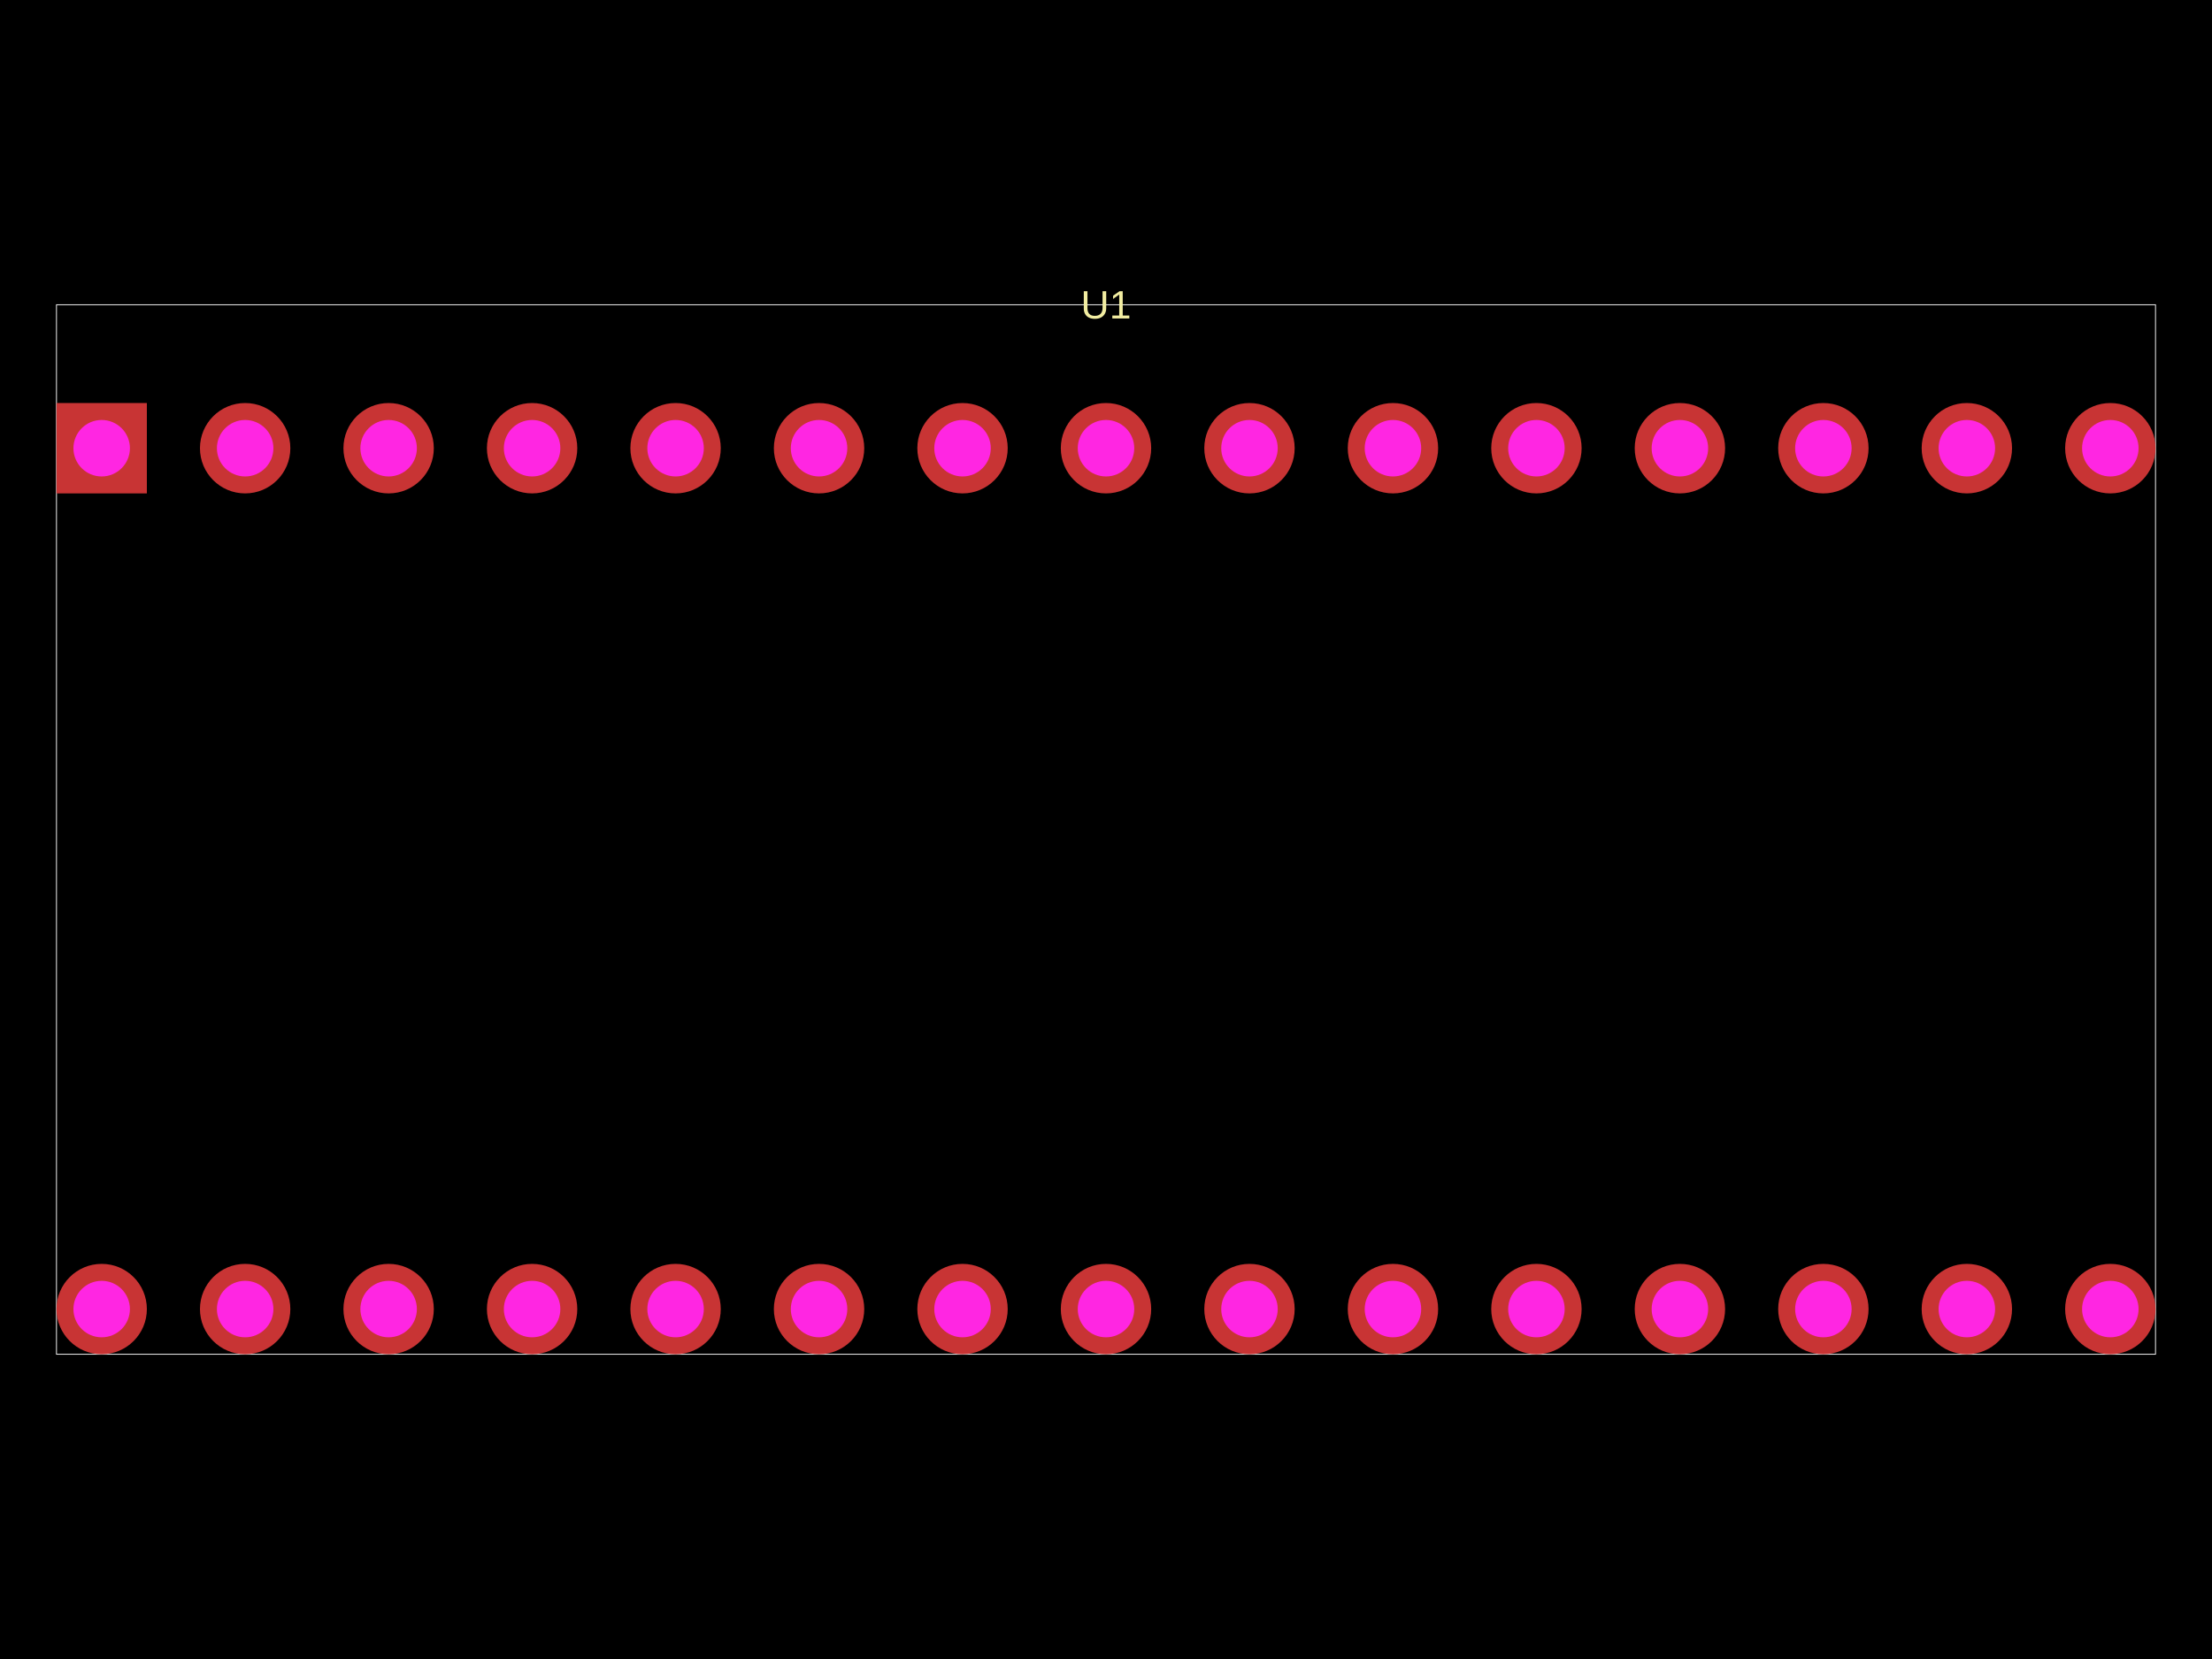
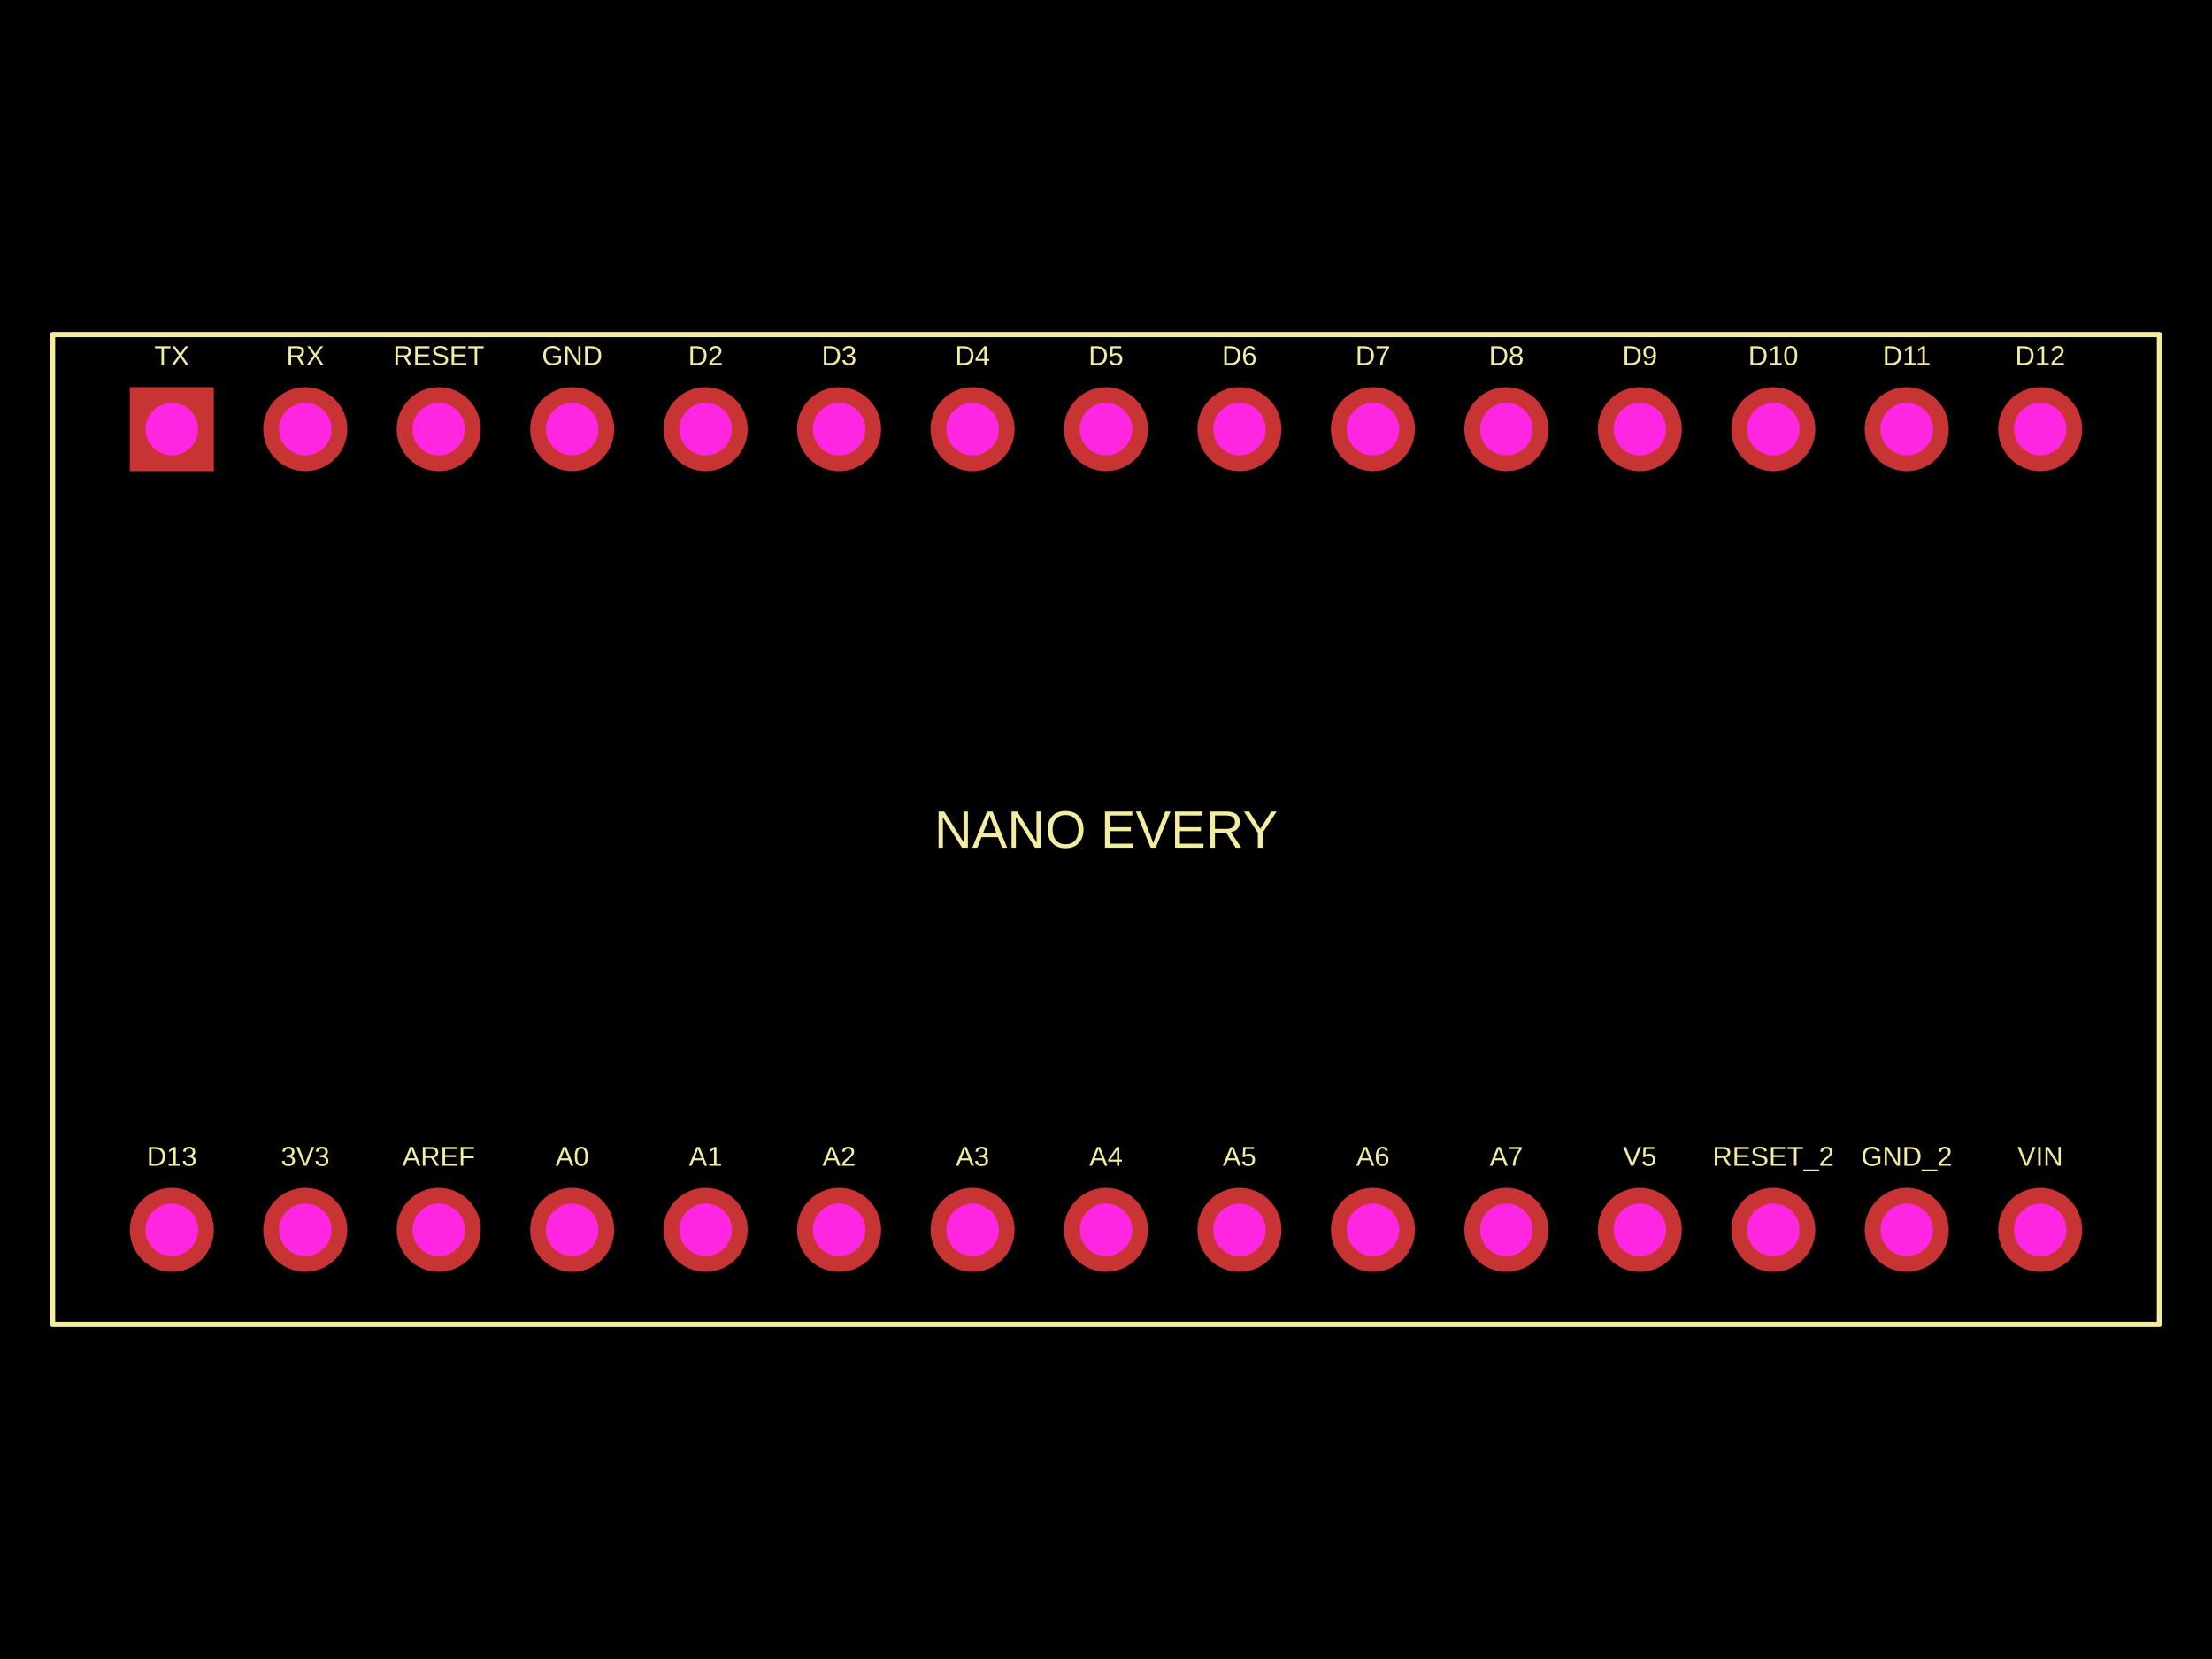
- <svg xmlns="http://www.w3.org/2000/svg" width="800" height="600" data-software-used-string="@tscircuit/core@0.0.1565">
+ <svg xmlns="http://www.w3.org/2000/svg" width="800" height="600" data-software-used-string="@tscircuit/core@0.0.1580">
  <style />
  <rect class="boundary" x="0" y="0" fill="#000" width="800" height="600" data-type="pcb_background" data-pcb-layer="global" />
-   <rect class="pcb-boundary" fill="none" stroke="#fff" stroke-width="0.3" x="20.429" y="110.215" width="759.142" height="379.571" data-type="pcb_boundary" data-pcb-layer="global" />
-   <text x="0" y="0" dx="0" dy="0" fill="#f2eda1" font-family="Arial, sans-serif" font-size="14.3" text-anchor="middle" dominant-baseline="central" transform="matrix(1,0,0,1,400,110.2145)" class="pcb-silkscreen-text pcb-silkscreen-top" data-pcb-silkscreen-text-id="pcb_silkscreen_text_0" stroke="none" data-type="pcb_silkscreen_text" data-pcb-layer="top">U1</text>
+   <rect class="pcb-boundary" fill="none" stroke="#fff" stroke-width="0.3" x="19.002" y="120.998" width="761.995" height="358.005" data-type="pcb_boundary" data-pcb-layer="global" />
+   <text x="0" y="0" dx="0" dy="0" fill="#f2eda1" font-family="Arial, sans-serif" font-size="9.881" text-anchor="middle" dominant-baseline="central" transform="matrix(1,0,0,1,62.13777,128.5986)" class="pcb-silkscreen-text pcb-silkscreen-top" data-pcb-silkscreen-text-id="pcb_silkscreen_text_0" stroke="none" data-type="pcb_silkscreen_text" data-pcb-layer="top">TX</text>
+   <text x="0" y="0" dx="0" dy="0" fill="#f2eda1" font-family="Arial, sans-serif" font-size="9.881" text-anchor="middle" dominant-baseline="central" transform="matrix(1,0,0,1,110.4038,128.5986)" class="pcb-silkscreen-text pcb-silkscreen-top" data-pcb-silkscreen-text-id="pcb_silkscreen_text_1" stroke="none" data-type="pcb_silkscreen_text" data-pcb-layer="top">RX</text>
+   <text x="0" y="0" dx="0" dy="0" fill="#f2eda1" font-family="Arial, sans-serif" font-size="9.881" text-anchor="middle" dominant-baseline="central" transform="matrix(1,0,0,1,158.6698,128.5986)" class="pcb-silkscreen-text pcb-silkscreen-top" data-pcb-silkscreen-text-id="pcb_silkscreen_text_2" stroke="none" data-type="pcb_silkscreen_text" data-pcb-layer="top">RESET</text>
+   <text x="0" y="0" dx="0" dy="0" fill="#f2eda1" font-family="Arial, sans-serif" font-size="9.881" text-anchor="middle" dominant-baseline="central" transform="matrix(1,0,0,1,206.9359,128.5986)" class="pcb-silkscreen-text pcb-silkscreen-top" data-pcb-silkscreen-text-id="pcb_silkscreen_text_3" stroke="none" data-type="pcb_silkscreen_text" data-pcb-layer="top">GND</text>
+   <text x="0" y="0" dx="0" dy="0" fill="#f2eda1" font-family="Arial, sans-serif" font-size="9.881" text-anchor="middle" dominant-baseline="central" transform="matrix(1,0,0,1,255.2019,128.5986)" class="pcb-silkscreen-text pcb-silkscreen-top" data-pcb-silkscreen-text-id="pcb_silkscreen_text_4" stroke="none" data-type="pcb_silkscreen_text" data-pcb-layer="top">D2</text>
+   <text x="0" y="0" dx="0" dy="0" fill="#f2eda1" font-family="Arial, sans-serif" font-size="9.881" text-anchor="middle" dominant-baseline="central" transform="matrix(1,0,0,1,303.4679,128.5986)" class="pcb-silkscreen-text pcb-silkscreen-top" data-pcb-silkscreen-text-id="pcb_silkscreen_text_5" stroke="none" data-type="pcb_silkscreen_text" data-pcb-layer="top">D3</text>
+   <text x="0" y="0" dx="0" dy="0" fill="#f2eda1" font-family="Arial, sans-serif" font-size="9.881" text-anchor="middle" dominant-baseline="central" transform="matrix(1,0,0,1,351.734,128.5986)" class="pcb-silkscreen-text pcb-silkscreen-top" data-pcb-silkscreen-text-id="pcb_silkscreen_text_6" stroke="none" data-type="pcb_silkscreen_text" data-pcb-layer="top">D4</text>
+   <text x="0" y="0" dx="0" dy="0" fill="#f2eda1" font-family="Arial, sans-serif" font-size="9.881" text-anchor="middle" dominant-baseline="central" transform="matrix(1,0,0,1,400,128.5986)" class="pcb-silkscreen-text pcb-silkscreen-top" data-pcb-silkscreen-text-id="pcb_silkscreen_text_7" stroke="none" data-type="pcb_silkscreen_text" data-pcb-layer="top">D5</text>
+   <text x="0" y="0" dx="0" dy="0" fill="#f2eda1" font-family="Arial, sans-serif" font-size="9.881" text-anchor="middle" dominant-baseline="central" transform="matrix(1,0,0,1,448.266,128.5986)" class="pcb-silkscreen-text pcb-silkscreen-top" data-pcb-silkscreen-text-id="pcb_silkscreen_text_8" stroke="none" data-type="pcb_silkscreen_text" data-pcb-layer="top">D6</text>
+   <text x="0" y="0" dx="0" dy="0" fill="#f2eda1" font-family="Arial, sans-serif" font-size="9.881" text-anchor="middle" dominant-baseline="central" transform="matrix(1,0,0,1,496.5321,128.5986)" class="pcb-silkscreen-text pcb-silkscreen-top" data-pcb-silkscreen-text-id="pcb_silkscreen_text_9" stroke="none" data-type="pcb_silkscreen_text" data-pcb-layer="top">D7</text>
+   <text x="0" y="0" dx="0" dy="0" fill="#f2eda1" font-family="Arial, sans-serif" font-size="9.881" text-anchor="middle" dominant-baseline="central" transform="matrix(1,0,0,1,544.7981,128.5986)" class="pcb-silkscreen-text pcb-silkscreen-top" data-pcb-silkscreen-text-id="pcb_silkscreen_text_10" stroke="none" data-type="pcb_silkscreen_text" data-pcb-layer="top">D8</text>
+   <text x="0" y="0" dx="0" dy="0" fill="#f2eda1" font-family="Arial, sans-serif" font-size="9.881" text-anchor="middle" dominant-baseline="central" transform="matrix(1,0,0,1,593.0641,128.5986)" class="pcb-silkscreen-text pcb-silkscreen-top" data-pcb-silkscreen-text-id="pcb_silkscreen_text_11" stroke="none" data-type="pcb_silkscreen_text" data-pcb-layer="top">D9</text>
+   <text x="0" y="0" dx="0" dy="0" fill="#f2eda1" font-family="Arial, sans-serif" font-size="9.881" text-anchor="middle" dominant-baseline="central" transform="matrix(1,0,0,1,641.3302,128.5986)" class="pcb-silkscreen-text pcb-silkscreen-top" data-pcb-silkscreen-text-id="pcb_silkscreen_text_12" stroke="none" data-type="pcb_silkscreen_text" data-pcb-layer="top">D10</text>
+   <text x="0" y="0" dx="0" dy="0" fill="#f2eda1" font-family="Arial, sans-serif" font-size="9.881" text-anchor="middle" dominant-baseline="central" transform="matrix(1,0,0,1,689.5962,128.5986)" class="pcb-silkscreen-text pcb-silkscreen-top" data-pcb-silkscreen-text-id="pcb_silkscreen_text_13" stroke="none" data-type="pcb_silkscreen_text" data-pcb-layer="top">D11</text>
+   <text x="0" y="0" dx="0" dy="0" fill="#f2eda1" font-family="Arial, sans-serif" font-size="9.881" text-anchor="middle" dominant-baseline="central" transform="matrix(1,0,0,1,737.8622,128.5986)" class="pcb-silkscreen-text pcb-silkscreen-top" data-pcb-silkscreen-text-id="pcb_silkscreen_text_14" stroke="none" data-type="pcb_silkscreen_text" data-pcb-layer="top">D12</text>
+   <text x="0" y="0" dx="0" dy="0" fill="#f2eda1" font-family="Arial, sans-serif" font-size="9.881" text-anchor="middle" dominant-baseline="central" transform="matrix(1,0,0,1,62.13777,418.1948)" class="pcb-silkscreen-text pcb-silkscreen-top" data-pcb-silkscreen-text-id="pcb_silkscreen_text_15" stroke="none" data-type="pcb_silkscreen_text" data-pcb-layer="top">D13</text>
+   <text x="0" y="0" dx="0" dy="0" fill="#f2eda1" font-family="Arial, sans-serif" font-size="9.881" text-anchor="middle" dominant-baseline="central" transform="matrix(1,0,0,1,110.4038,418.1948)" class="pcb-silkscreen-text pcb-silkscreen-top" data-pcb-silkscreen-text-id="pcb_silkscreen_text_16" stroke="none" data-type="pcb_silkscreen_text" data-pcb-layer="top">3V3</text>
+   <text x="0" y="0" dx="0" dy="0" fill="#f2eda1" font-family="Arial, sans-serif" font-size="9.881" text-anchor="middle" dominant-baseline="central" transform="matrix(1,0,0,1,158.6698,418.1948)" class="pcb-silkscreen-text pcb-silkscreen-top" data-pcb-silkscreen-text-id="pcb_silkscreen_text_17" stroke="none" data-type="pcb_silkscreen_text" data-pcb-layer="top">AREF</text>
+   <text x="0" y="0" dx="0" dy="0" fill="#f2eda1" font-family="Arial, sans-serif" font-size="9.881" text-anchor="middle" dominant-baseline="central" transform="matrix(1,0,0,1,206.9359,418.1948)" class="pcb-silkscreen-text pcb-silkscreen-top" data-pcb-silkscreen-text-id="pcb_silkscreen_text_18" stroke="none" data-type="pcb_silkscreen_text" data-pcb-layer="top">A0</text>
+   <text x="0" y="0" dx="0" dy="0" fill="#f2eda1" font-family="Arial, sans-serif" font-size="9.881" text-anchor="middle" dominant-baseline="central" transform="matrix(1,0,0,1,255.2019,418.1948)" class="pcb-silkscreen-text pcb-silkscreen-top" data-pcb-silkscreen-text-id="pcb_silkscreen_text_19" stroke="none" data-type="pcb_silkscreen_text" data-pcb-layer="top">A1</text>
+   <text x="0" y="0" dx="0" dy="0" fill="#f2eda1" font-family="Arial, sans-serif" font-size="9.881" text-anchor="middle" dominant-baseline="central" transform="matrix(1,0,0,1,303.4679,418.1948)" class="pcb-silkscreen-text pcb-silkscreen-top" data-pcb-silkscreen-text-id="pcb_silkscreen_text_20" stroke="none" data-type="pcb_silkscreen_text" data-pcb-layer="top">A2</text>
+   <text x="0" y="0" dx="0" dy="0" fill="#f2eda1" font-family="Arial, sans-serif" font-size="9.881" text-anchor="middle" dominant-baseline="central" transform="matrix(1,0,0,1,351.734,418.1948)" class="pcb-silkscreen-text pcb-silkscreen-top" data-pcb-silkscreen-text-id="pcb_silkscreen_text_21" stroke="none" data-type="pcb_silkscreen_text" data-pcb-layer="top">A3</text>
+   <text x="0" y="0" dx="0" dy="0" fill="#f2eda1" font-family="Arial, sans-serif" font-size="9.881" text-anchor="middle" dominant-baseline="central" transform="matrix(1,0,0,1,400,418.1948)" class="pcb-silkscreen-text pcb-silkscreen-top" data-pcb-silkscreen-text-id="pcb_silkscreen_text_22" stroke="none" data-type="pcb_silkscreen_text" data-pcb-layer="top">A4</text>
+   <text x="0" y="0" dx="0" dy="0" fill="#f2eda1" font-family="Arial, sans-serif" font-size="9.881" text-anchor="middle" dominant-baseline="central" transform="matrix(1,0,0,1,448.266,418.1948)" class="pcb-silkscreen-text pcb-silkscreen-top" data-pcb-silkscreen-text-id="pcb_silkscreen_text_23" stroke="none" data-type="pcb_silkscreen_text" data-pcb-layer="top">A5</text>
+   <text x="0" y="0" dx="0" dy="0" fill="#f2eda1" font-family="Arial, sans-serif" font-size="9.881" text-anchor="middle" dominant-baseline="central" transform="matrix(1,0,0,1,496.5321,418.1948)" class="pcb-silkscreen-text pcb-silkscreen-top" data-pcb-silkscreen-text-id="pcb_silkscreen_text_24" stroke="none" data-type="pcb_silkscreen_text" data-pcb-layer="top">A6</text>
+   <text x="0" y="0" dx="0" dy="0" fill="#f2eda1" font-family="Arial, sans-serif" font-size="9.881" text-anchor="middle" dominant-baseline="central" transform="matrix(1,0,0,1,544.7981,418.1948)" class="pcb-silkscreen-text pcb-silkscreen-top" data-pcb-silkscreen-text-id="pcb_silkscreen_text_25" stroke="none" data-type="pcb_silkscreen_text" data-pcb-layer="top">A7</text>
+   <text x="0" y="0" dx="0" dy="0" fill="#f2eda1" font-family="Arial, sans-serif" font-size="9.881" text-anchor="middle" dominant-baseline="central" transform="matrix(1,0,0,1,593.0641,418.1948)" class="pcb-silkscreen-text pcb-silkscreen-top" data-pcb-silkscreen-text-id="pcb_silkscreen_text_26" stroke="none" data-type="pcb_silkscreen_text" data-pcb-layer="top">V5</text>
+   <text x="0" y="0" dx="0" dy="0" fill="#f2eda1" font-family="Arial, sans-serif" font-size="9.881" text-anchor="middle" dominant-baseline="central" transform="matrix(1,0,0,1,641.3302,418.1948)" class="pcb-silkscreen-text pcb-silkscreen-top" data-pcb-silkscreen-text-id="pcb_silkscreen_text_27" stroke="none" data-type="pcb_silkscreen_text" data-pcb-layer="top">RESET_2</text>
+   <text x="0" y="0" dx="0" dy="0" fill="#f2eda1" font-family="Arial, sans-serif" font-size="9.881" text-anchor="middle" dominant-baseline="central" transform="matrix(1,0,0,1,689.5962,418.1948)" class="pcb-silkscreen-text pcb-silkscreen-top" data-pcb-silkscreen-text-id="pcb_silkscreen_text_28" stroke="none" data-type="pcb_silkscreen_text" data-pcb-layer="top">GND_2</text>
+   <text x="0" y="0" dx="0" dy="0" fill="#f2eda1" font-family="Arial, sans-serif" font-size="9.881" text-anchor="middle" dominant-baseline="central" transform="matrix(1,0,0,1,737.8622,418.1948)" class="pcb-silkscreen-text pcb-silkscreen-top" data-pcb-silkscreen-text-id="pcb_silkscreen_text_29" stroke="none" data-type="pcb_silkscreen_text" data-pcb-layer="top">VIN</text>
+   <path class="pcb-silkscreen pcb-silkscreen-top" d="M 19.002 479.002 L 780.998 479.002 L 780.998 120.998 L 19.002 120.998 L 19.002 479.002 Z" fill="none" stroke="#f2eda1" stroke-width="1.9" stroke-linecap="round" stroke-linejoin="round" data-pcb-component-id="pcb_component_0" data-pcb-silkscreen-path-id="pcb_silkscreen_path_0" data-type="pcb_silkscreen_path" data-pcb-layer="top" />
+   <text x="0" y="0" dx="0" dy="0" fill="#f2eda1" font-family="Arial, sans-serif" font-size="19.002" text-anchor="middle" dominant-baseline="central" transform="matrix(1,0,0,1,400,300)" class="pcb-silkscreen-text pcb-silkscreen-top" data-pcb-silkscreen-text-id="pcb_silkscreen_text_30" stroke="none" data-type="pcb_silkscreen_text" data-pcb-layer="top">NANO EVERY</text>
  <g data-type="pcb_plated_hole" data-pcb-layer="through" data-pad-name="U1.TX">
-     <rect class="pcb-hole-outer-pad" fill="rgb(200, 52, 52)" x="20.429" y="145.761" width="32.686" height="32.686" data-type="pcb_plated_hole" data-pcb-layer="top" />
-     <circle class="pcb-hole-inner" fill="#FF26E2" cx="36.772" cy="162.104" r="10.215" data-type="pcb_plated_hole_drill" data-pcb-layer="drill" />
+     <rect class="pcb-hole-outer-pad" fill="rgb(200, 52, 52)" x="46.936" y="140" width="30.404" height="30.404" data-type="pcb_plated_hole" data-pcb-layer="top" />
+     <circle class="pcb-hole-inner" fill="#FF26E2" cx="62.138" cy="155.202" r="9.501" data-type="pcb_plated_hole_drill" data-pcb-layer="drill" />
  </g>
  <g data-type="pcb_plated_hole" data-pcb-layer="through" data-pad-name="U1.RX">
-     <circle class="pcb-hole-outer" fill="rgb(200, 52, 52)" cx="88.662" cy="162.104" r="16.343" data-type="pcb_plated_hole" data-pcb-layer="top" />
-     <circle class="pcb-hole-inner" fill="#FF26E2" cx="88.662" cy="162.104" r="10.215" data-type="pcb_plated_hole_drill" data-pcb-layer="drill" />
+     <circle class="pcb-hole-outer" fill="rgb(200, 52, 52)" cx="110.404" cy="155.202" r="15.202" data-type="pcb_plated_hole" data-pcb-layer="top" />
+     <circle class="pcb-hole-inner" fill="#FF26E2" cx="110.404" cy="155.202" r="9.501" data-type="pcb_plated_hole_drill" data-pcb-layer="drill" />
  </g>
  <g data-type="pcb_plated_hole" data-pcb-layer="through" data-pad-name="U1.RESET">
-     <circle class="pcb-hole-outer" fill="rgb(200, 52, 52)" cx="140.552" cy="162.104" r="16.343" data-type="pcb_plated_hole" data-pcb-layer="top" />
-     <circle class="pcb-hole-inner" fill="#FF26E2" cx="140.552" cy="162.104" r="10.215" data-type="pcb_plated_hole_drill" data-pcb-layer="drill" />
+     <circle class="pcb-hole-outer" fill="rgb(200, 52, 52)" cx="158.67" cy="155.202" r="15.202" data-type="pcb_plated_hole" data-pcb-layer="top" />
+     <circle class="pcb-hole-inner" fill="#FF26E2" cx="158.67" cy="155.202" r="9.501" data-type="pcb_plated_hole_drill" data-pcb-layer="drill" />
  </g>
  <g data-type="pcb_plated_hole" data-pcb-layer="through" data-pad-name="U1.GND">
-     <circle class="pcb-hole-outer" fill="rgb(200, 52, 52)" cx="192.441" cy="162.104" r="16.343" data-type="pcb_plated_hole" data-pcb-layer="top" />
-     <circle class="pcb-hole-inner" fill="#FF26E2" cx="192.441" cy="162.104" r="10.215" data-type="pcb_plated_hole_drill" data-pcb-layer="drill" />
+     <circle class="pcb-hole-outer" fill="rgb(200, 52, 52)" cx="206.936" cy="155.202" r="15.202" data-type="pcb_plated_hole" data-pcb-layer="top" />
+     <circle class="pcb-hole-inner" fill="#FF26E2" cx="206.936" cy="155.202" r="9.501" data-type="pcb_plated_hole_drill" data-pcb-layer="drill" />
  </g>
  <g data-type="pcb_plated_hole" data-pcb-layer="through" data-pad-name="U1.D2">
-     <circle class="pcb-hole-outer" fill="rgb(200, 52, 52)" cx="244.331" cy="162.104" r="16.343" data-type="pcb_plated_hole" data-pcb-layer="top" />
-     <circle class="pcb-hole-inner" fill="#FF26E2" cx="244.331" cy="162.104" r="10.215" data-type="pcb_plated_hole_drill" data-pcb-layer="drill" />
+     <circle class="pcb-hole-outer" fill="rgb(200, 52, 52)" cx="255.202" cy="155.202" r="15.202" data-type="pcb_plated_hole" data-pcb-layer="top" />
+     <circle class="pcb-hole-inner" fill="#FF26E2" cx="255.202" cy="155.202" r="9.501" data-type="pcb_plated_hole_drill" data-pcb-layer="drill" />
  </g>
  <g data-type="pcb_plated_hole" data-pcb-layer="through" data-pad-name="U1.D3">
-     <circle class="pcb-hole-outer" fill="rgb(200, 52, 52)" cx="296.221" cy="162.104" r="16.343" data-type="pcb_plated_hole" data-pcb-layer="top" />
-     <circle class="pcb-hole-inner" fill="#FF26E2" cx="296.221" cy="162.104" r="10.215" data-type="pcb_plated_hole_drill" data-pcb-layer="drill" />
+     <circle class="pcb-hole-outer" fill="rgb(200, 52, 52)" cx="303.468" cy="155.202" r="15.202" data-type="pcb_plated_hole" data-pcb-layer="top" />
+     <circle class="pcb-hole-inner" fill="#FF26E2" cx="303.468" cy="155.202" r="9.501" data-type="pcb_plated_hole_drill" data-pcb-layer="drill" />
  </g>
  <g data-type="pcb_plated_hole" data-pcb-layer="through" data-pad-name="U1.D4">
-     <circle class="pcb-hole-outer" fill="rgb(200, 52, 52)" cx="348.11" cy="162.104" r="16.343" data-type="pcb_plated_hole" data-pcb-layer="top" />
-     <circle class="pcb-hole-inner" fill="#FF26E2" cx="348.11" cy="162.104" r="10.215" data-type="pcb_plated_hole_drill" data-pcb-layer="drill" />
+     <circle class="pcb-hole-outer" fill="rgb(200, 52, 52)" cx="351.734" cy="155.202" r="15.202" data-type="pcb_plated_hole" data-pcb-layer="top" />
+     <circle class="pcb-hole-inner" fill="#FF26E2" cx="351.734" cy="155.202" r="9.501" data-type="pcb_plated_hole_drill" data-pcb-layer="drill" />
  </g>
  <g data-type="pcb_plated_hole" data-pcb-layer="through" data-pad-name="U1.D5">
-     <circle class="pcb-hole-outer" fill="rgb(200, 52, 52)" cx="400" cy="162.104" r="16.343" data-type="pcb_plated_hole" data-pcb-layer="top" />
-     <circle class="pcb-hole-inner" fill="#FF26E2" cx="400" cy="162.104" r="10.215" data-type="pcb_plated_hole_drill" data-pcb-layer="drill" />
+     <circle class="pcb-hole-outer" fill="rgb(200, 52, 52)" cx="400" cy="155.202" r="15.202" data-type="pcb_plated_hole" data-pcb-layer="top" />
+     <circle class="pcb-hole-inner" fill="#FF26E2" cx="400" cy="155.202" r="9.501" data-type="pcb_plated_hole_drill" data-pcb-layer="drill" />
  </g>
  <g data-type="pcb_plated_hole" data-pcb-layer="through" data-pad-name="U1.D6">
-     <circle class="pcb-hole-outer" fill="rgb(200, 52, 52)" cx="451.89" cy="162.104" r="16.343" data-type="pcb_plated_hole" data-pcb-layer="top" />
-     <circle class="pcb-hole-inner" fill="#FF26E2" cx="451.89" cy="162.104" r="10.215" data-type="pcb_plated_hole_drill" data-pcb-layer="drill" />
+     <circle class="pcb-hole-outer" fill="rgb(200, 52, 52)" cx="448.266" cy="155.202" r="15.202" data-type="pcb_plated_hole" data-pcb-layer="top" />
+     <circle class="pcb-hole-inner" fill="#FF26E2" cx="448.266" cy="155.202" r="9.501" data-type="pcb_plated_hole_drill" data-pcb-layer="drill" />
  </g>
  <g data-type="pcb_plated_hole" data-pcb-layer="through" data-pad-name="U1.D7">
-     <circle class="pcb-hole-outer" fill="rgb(200, 52, 52)" cx="503.779" cy="162.104" r="16.343" data-type="pcb_plated_hole" data-pcb-layer="top" />
-     <circle class="pcb-hole-inner" fill="#FF26E2" cx="503.779" cy="162.104" r="10.215" data-type="pcb_plated_hole_drill" data-pcb-layer="drill" />
+     <circle class="pcb-hole-outer" fill="rgb(200, 52, 52)" cx="496.532" cy="155.202" r="15.202" data-type="pcb_plated_hole" data-pcb-layer="top" />
+     <circle class="pcb-hole-inner" fill="#FF26E2" cx="496.532" cy="155.202" r="9.501" data-type="pcb_plated_hole_drill" data-pcb-layer="drill" />
  </g>
  <g data-type="pcb_plated_hole" data-pcb-layer="through" data-pad-name="U1.D8">
-     <circle class="pcb-hole-outer" fill="rgb(200, 52, 52)" cx="555.669" cy="162.104" r="16.343" data-type="pcb_plated_hole" data-pcb-layer="top" />
-     <circle class="pcb-hole-inner" fill="#FF26E2" cx="555.669" cy="162.104" r="10.215" data-type="pcb_plated_hole_drill" data-pcb-layer="drill" />
+     <circle class="pcb-hole-outer" fill="rgb(200, 52, 52)" cx="544.798" cy="155.202" r="15.202" data-type="pcb_plated_hole" data-pcb-layer="top" />
+     <circle class="pcb-hole-inner" fill="#FF26E2" cx="544.798" cy="155.202" r="9.501" data-type="pcb_plated_hole_drill" data-pcb-layer="drill" />
  </g>
  <g data-type="pcb_plated_hole" data-pcb-layer="through" data-pad-name="U1.D9">
-     <circle class="pcb-hole-outer" fill="rgb(200, 52, 52)" cx="607.559" cy="162.104" r="16.343" data-type="pcb_plated_hole" data-pcb-layer="top" />
-     <circle class="pcb-hole-inner" fill="#FF26E2" cx="607.559" cy="162.104" r="10.215" data-type="pcb_plated_hole_drill" data-pcb-layer="drill" />
+     <circle class="pcb-hole-outer" fill="rgb(200, 52, 52)" cx="593.064" cy="155.202" r="15.202" data-type="pcb_plated_hole" data-pcb-layer="top" />
+     <circle class="pcb-hole-inner" fill="#FF26E2" cx="593.064" cy="155.202" r="9.501" data-type="pcb_plated_hole_drill" data-pcb-layer="drill" />
  </g>
  <g data-type="pcb_plated_hole" data-pcb-layer="through" data-pad-name="U1.D10">
-     <circle class="pcb-hole-outer" fill="rgb(200, 52, 52)" cx="659.448" cy="162.104" r="16.343" data-type="pcb_plated_hole" data-pcb-layer="top" />
-     <circle class="pcb-hole-inner" fill="#FF26E2" cx="659.448" cy="162.104" r="10.215" data-type="pcb_plated_hole_drill" data-pcb-layer="drill" />
+     <circle class="pcb-hole-outer" fill="rgb(200, 52, 52)" cx="641.33" cy="155.202" r="15.202" data-type="pcb_plated_hole" data-pcb-layer="top" />
+     <circle class="pcb-hole-inner" fill="#FF26E2" cx="641.33" cy="155.202" r="9.501" data-type="pcb_plated_hole_drill" data-pcb-layer="drill" />
  </g>
  <g data-type="pcb_plated_hole" data-pcb-layer="through" data-pad-name="U1.D11">
-     <circle class="pcb-hole-outer" fill="rgb(200, 52, 52)" cx="711.338" cy="162.104" r="16.343" data-type="pcb_plated_hole" data-pcb-layer="top" />
-     <circle class="pcb-hole-inner" fill="#FF26E2" cx="711.338" cy="162.104" r="10.215" data-type="pcb_plated_hole_drill" data-pcb-layer="drill" />
+     <circle class="pcb-hole-outer" fill="rgb(200, 52, 52)" cx="689.596" cy="155.202" r="15.202" data-type="pcb_plated_hole" data-pcb-layer="top" />
+     <circle class="pcb-hole-inner" fill="#FF26E2" cx="689.596" cy="155.202" r="9.501" data-type="pcb_plated_hole_drill" data-pcb-layer="drill" />
  </g>
  <g data-type="pcb_plated_hole" data-pcb-layer="through" data-pad-name="U1.D12">
-     <circle class="pcb-hole-outer" fill="rgb(200, 52, 52)" cx="763.228" cy="162.104" r="16.343" data-type="pcb_plated_hole" data-pcb-layer="top" />
-     <circle class="pcb-hole-inner" fill="#FF26E2" cx="763.228" cy="162.104" r="10.215" data-type="pcb_plated_hole_drill" data-pcb-layer="drill" />
+     <circle class="pcb-hole-outer" fill="rgb(200, 52, 52)" cx="737.862" cy="155.202" r="15.202" data-type="pcb_plated_hole" data-pcb-layer="top" />
+     <circle class="pcb-hole-inner" fill="#FF26E2" cx="737.862" cy="155.202" r="9.501" data-type="pcb_plated_hole_drill" data-pcb-layer="drill" />
  </g>
  <g data-type="pcb_plated_hole" data-pcb-layer="through" data-pad-name="U1.D13">
-     <circle class="pcb-hole-outer" fill="rgb(200, 52, 52)" cx="36.772" cy="473.442" r="16.343" data-type="pcb_plated_hole" data-pcb-layer="top" />
-     <circle class="pcb-hole-inner" fill="#FF26E2" cx="36.772" cy="473.442" r="10.215" data-type="pcb_plated_hole_drill" data-pcb-layer="drill" />
+     <circle class="pcb-hole-outer" fill="rgb(200, 52, 52)" cx="62.138" cy="444.798" r="15.202" data-type="pcb_plated_hole" data-pcb-layer="top" />
+     <circle class="pcb-hole-inner" fill="#FF26E2" cx="62.138" cy="444.798" r="9.501" data-type="pcb_plated_hole_drill" data-pcb-layer="drill" />
  </g>
  <g data-type="pcb_plated_hole" data-pcb-layer="through" data-pad-name="U1.3V3">
-     <circle class="pcb-hole-outer" fill="rgb(200, 52, 52)" cx="88.662" cy="473.442" r="16.343" data-type="pcb_plated_hole" data-pcb-layer="top" />
-     <circle class="pcb-hole-inner" fill="#FF26E2" cx="88.662" cy="473.442" r="10.215" data-type="pcb_plated_hole_drill" data-pcb-layer="drill" />
+     <circle class="pcb-hole-outer" fill="rgb(200, 52, 52)" cx="110.404" cy="444.798" r="15.202" data-type="pcb_plated_hole" data-pcb-layer="top" />
+     <circle class="pcb-hole-inner" fill="#FF26E2" cx="110.404" cy="444.798" r="9.501" data-type="pcb_plated_hole_drill" data-pcb-layer="drill" />
  </g>
  <g data-type="pcb_plated_hole" data-pcb-layer="through" data-pad-name="U1.AREF">
-     <circle class="pcb-hole-outer" fill="rgb(200, 52, 52)" cx="140.552" cy="473.442" r="16.343" data-type="pcb_plated_hole" data-pcb-layer="top" />
-     <circle class="pcb-hole-inner" fill="#FF26E2" cx="140.552" cy="473.442" r="10.215" data-type="pcb_plated_hole_drill" data-pcb-layer="drill" />
+     <circle class="pcb-hole-outer" fill="rgb(200, 52, 52)" cx="158.67" cy="444.798" r="15.202" data-type="pcb_plated_hole" data-pcb-layer="top" />
+     <circle class="pcb-hole-inner" fill="#FF26E2" cx="158.67" cy="444.798" r="9.501" data-type="pcb_plated_hole_drill" data-pcb-layer="drill" />
  </g>
  <g data-type="pcb_plated_hole" data-pcb-layer="through" data-pad-name="U1.A0">
-     <circle class="pcb-hole-outer" fill="rgb(200, 52, 52)" cx="192.441" cy="473.442" r="16.343" data-type="pcb_plated_hole" data-pcb-layer="top" />
-     <circle class="pcb-hole-inner" fill="#FF26E2" cx="192.441" cy="473.442" r="10.215" data-type="pcb_plated_hole_drill" data-pcb-layer="drill" />
+     <circle class="pcb-hole-outer" fill="rgb(200, 52, 52)" cx="206.936" cy="444.798" r="15.202" data-type="pcb_plated_hole" data-pcb-layer="top" />
+     <circle class="pcb-hole-inner" fill="#FF26E2" cx="206.936" cy="444.798" r="9.501" data-type="pcb_plated_hole_drill" data-pcb-layer="drill" />
  </g>
  <g data-type="pcb_plated_hole" data-pcb-layer="through" data-pad-name="U1.A1">
-     <circle class="pcb-hole-outer" fill="rgb(200, 52, 52)" cx="244.331" cy="473.442" r="16.343" data-type="pcb_plated_hole" data-pcb-layer="top" />
-     <circle class="pcb-hole-inner" fill="#FF26E2" cx="244.331" cy="473.442" r="10.215" data-type="pcb_plated_hole_drill" data-pcb-layer="drill" />
+     <circle class="pcb-hole-outer" fill="rgb(200, 52, 52)" cx="255.202" cy="444.798" r="15.202" data-type="pcb_plated_hole" data-pcb-layer="top" />
+     <circle class="pcb-hole-inner" fill="#FF26E2" cx="255.202" cy="444.798" r="9.501" data-type="pcb_plated_hole_drill" data-pcb-layer="drill" />
  </g>
  <g data-type="pcb_plated_hole" data-pcb-layer="through" data-pad-name="U1.A2">
-     <circle class="pcb-hole-outer" fill="rgb(200, 52, 52)" cx="296.221" cy="473.442" r="16.343" data-type="pcb_plated_hole" data-pcb-layer="top" />
-     <circle class="pcb-hole-inner" fill="#FF26E2" cx="296.221" cy="473.442" r="10.215" data-type="pcb_plated_hole_drill" data-pcb-layer="drill" />
+     <circle class="pcb-hole-outer" fill="rgb(200, 52, 52)" cx="303.468" cy="444.798" r="15.202" data-type="pcb_plated_hole" data-pcb-layer="top" />
+     <circle class="pcb-hole-inner" fill="#FF26E2" cx="303.468" cy="444.798" r="9.501" data-type="pcb_plated_hole_drill" data-pcb-layer="drill" />
  </g>
  <g data-type="pcb_plated_hole" data-pcb-layer="through" data-pad-name="U1.A3">
-     <circle class="pcb-hole-outer" fill="rgb(200, 52, 52)" cx="348.11" cy="473.442" r="16.343" data-type="pcb_plated_hole" data-pcb-layer="top" />
-     <circle class="pcb-hole-inner" fill="#FF26E2" cx="348.11" cy="473.442" r="10.215" data-type="pcb_plated_hole_drill" data-pcb-layer="drill" />
+     <circle class="pcb-hole-outer" fill="rgb(200, 52, 52)" cx="351.734" cy="444.798" r="15.202" data-type="pcb_plated_hole" data-pcb-layer="top" />
+     <circle class="pcb-hole-inner" fill="#FF26E2" cx="351.734" cy="444.798" r="9.501" data-type="pcb_plated_hole_drill" data-pcb-layer="drill" />
  </g>
  <g data-type="pcb_plated_hole" data-pcb-layer="through" data-pad-name="U1.A4">
-     <circle class="pcb-hole-outer" fill="rgb(200, 52, 52)" cx="400" cy="473.442" r="16.343" data-type="pcb_plated_hole" data-pcb-layer="top" />
-     <circle class="pcb-hole-inner" fill="#FF26E2" cx="400" cy="473.442" r="10.215" data-type="pcb_plated_hole_drill" data-pcb-layer="drill" />
+     <circle class="pcb-hole-outer" fill="rgb(200, 52, 52)" cx="400" cy="444.798" r="15.202" data-type="pcb_plated_hole" data-pcb-layer="top" />
+     <circle class="pcb-hole-inner" fill="#FF26E2" cx="400" cy="444.798" r="9.501" data-type="pcb_plated_hole_drill" data-pcb-layer="drill" />
  </g>
  <g data-type="pcb_plated_hole" data-pcb-layer="through" data-pad-name="U1.A5">
-     <circle class="pcb-hole-outer" fill="rgb(200, 52, 52)" cx="451.89" cy="473.442" r="16.343" data-type="pcb_plated_hole" data-pcb-layer="top" />
-     <circle class="pcb-hole-inner" fill="#FF26E2" cx="451.89" cy="473.442" r="10.215" data-type="pcb_plated_hole_drill" data-pcb-layer="drill" />
+     <circle class="pcb-hole-outer" fill="rgb(200, 52, 52)" cx="448.266" cy="444.798" r="15.202" data-type="pcb_plated_hole" data-pcb-layer="top" />
+     <circle class="pcb-hole-inner" fill="#FF26E2" cx="448.266" cy="444.798" r="9.501" data-type="pcb_plated_hole_drill" data-pcb-layer="drill" />
  </g>
  <g data-type="pcb_plated_hole" data-pcb-layer="through" data-pad-name="U1.A6">
-     <circle class="pcb-hole-outer" fill="rgb(200, 52, 52)" cx="503.779" cy="473.442" r="16.343" data-type="pcb_plated_hole" data-pcb-layer="top" />
-     <circle class="pcb-hole-inner" fill="#FF26E2" cx="503.779" cy="473.442" r="10.215" data-type="pcb_plated_hole_drill" data-pcb-layer="drill" />
+     <circle class="pcb-hole-outer" fill="rgb(200, 52, 52)" cx="496.532" cy="444.798" r="15.202" data-type="pcb_plated_hole" data-pcb-layer="top" />
+     <circle class="pcb-hole-inner" fill="#FF26E2" cx="496.532" cy="444.798" r="9.501" data-type="pcb_plated_hole_drill" data-pcb-layer="drill" />
  </g>
  <g data-type="pcb_plated_hole" data-pcb-layer="through" data-pad-name="U1.A7">
-     <circle class="pcb-hole-outer" fill="rgb(200, 52, 52)" cx="555.669" cy="473.442" r="16.343" data-type="pcb_plated_hole" data-pcb-layer="top" />
-     <circle class="pcb-hole-inner" fill="#FF26E2" cx="555.669" cy="473.442" r="10.215" data-type="pcb_plated_hole_drill" data-pcb-layer="drill" />
+     <circle class="pcb-hole-outer" fill="rgb(200, 52, 52)" cx="544.798" cy="444.798" r="15.202" data-type="pcb_plated_hole" data-pcb-layer="top" />
+     <circle class="pcb-hole-inner" fill="#FF26E2" cx="544.798" cy="444.798" r="9.501" data-type="pcb_plated_hole_drill" data-pcb-layer="drill" />
  </g>
  <g data-type="pcb_plated_hole" data-pcb-layer="through" data-pad-name="U1.V5">
-     <circle class="pcb-hole-outer" fill="rgb(200, 52, 52)" cx="607.559" cy="473.442" r="16.343" data-type="pcb_plated_hole" data-pcb-layer="top" />
-     <circle class="pcb-hole-inner" fill="#FF26E2" cx="607.559" cy="473.442" r="10.215" data-type="pcb_plated_hole_drill" data-pcb-layer="drill" />
+     <circle class="pcb-hole-outer" fill="rgb(200, 52, 52)" cx="593.064" cy="444.798" r="15.202" data-type="pcb_plated_hole" data-pcb-layer="top" />
+     <circle class="pcb-hole-inner" fill="#FF26E2" cx="593.064" cy="444.798" r="9.501" data-type="pcb_plated_hole_drill" data-pcb-layer="drill" />
  </g>
  <g data-type="pcb_plated_hole" data-pcb-layer="through" data-pad-name="U1.RESET_2">
-     <circle class="pcb-hole-outer" fill="rgb(200, 52, 52)" cx="659.448" cy="473.442" r="16.343" data-type="pcb_plated_hole" data-pcb-layer="top" />
-     <circle class="pcb-hole-inner" fill="#FF26E2" cx="659.448" cy="473.442" r="10.215" data-type="pcb_plated_hole_drill" data-pcb-layer="drill" />
+     <circle class="pcb-hole-outer" fill="rgb(200, 52, 52)" cx="641.33" cy="444.798" r="15.202" data-type="pcb_plated_hole" data-pcb-layer="top" />
+     <circle class="pcb-hole-inner" fill="#FF26E2" cx="641.33" cy="444.798" r="9.501" data-type="pcb_plated_hole_drill" data-pcb-layer="drill" />
  </g>
  <g data-type="pcb_plated_hole" data-pcb-layer="through" data-pad-name="U1.GND_2">
-     <circle class="pcb-hole-outer" fill="rgb(200, 52, 52)" cx="711.338" cy="473.442" r="16.343" data-type="pcb_plated_hole" data-pcb-layer="top" />
-     <circle class="pcb-hole-inner" fill="#FF26E2" cx="711.338" cy="473.442" r="10.215" data-type="pcb_plated_hole_drill" data-pcb-layer="drill" />
+     <circle class="pcb-hole-outer" fill="rgb(200, 52, 52)" cx="689.596" cy="444.798" r="15.202" data-type="pcb_plated_hole" data-pcb-layer="top" />
+     <circle class="pcb-hole-inner" fill="#FF26E2" cx="689.596" cy="444.798" r="9.501" data-type="pcb_plated_hole_drill" data-pcb-layer="drill" />
  </g>
  <g data-type="pcb_plated_hole" data-pcb-layer="through" data-pad-name="U1.VIN">
-     <circle class="pcb-hole-outer" fill="rgb(200, 52, 52)" cx="763.228" cy="473.442" r="16.343" data-type="pcb_plated_hole" data-pcb-layer="top" />
-     <circle class="pcb-hole-inner" fill="#FF26E2" cx="763.228" cy="473.442" r="10.215" data-type="pcb_plated_hole_drill" data-pcb-layer="drill" />
+     <circle class="pcb-hole-outer" fill="rgb(200, 52, 52)" cx="737.862" cy="444.798" r="15.202" data-type="pcb_plated_hole" data-pcb-layer="top" />
+     <circle class="pcb-hole-inner" fill="#FF26E2" cx="737.862" cy="444.798" r="9.501" data-type="pcb_plated_hole_drill" data-pcb-layer="drill" />
  </g>
</svg>
